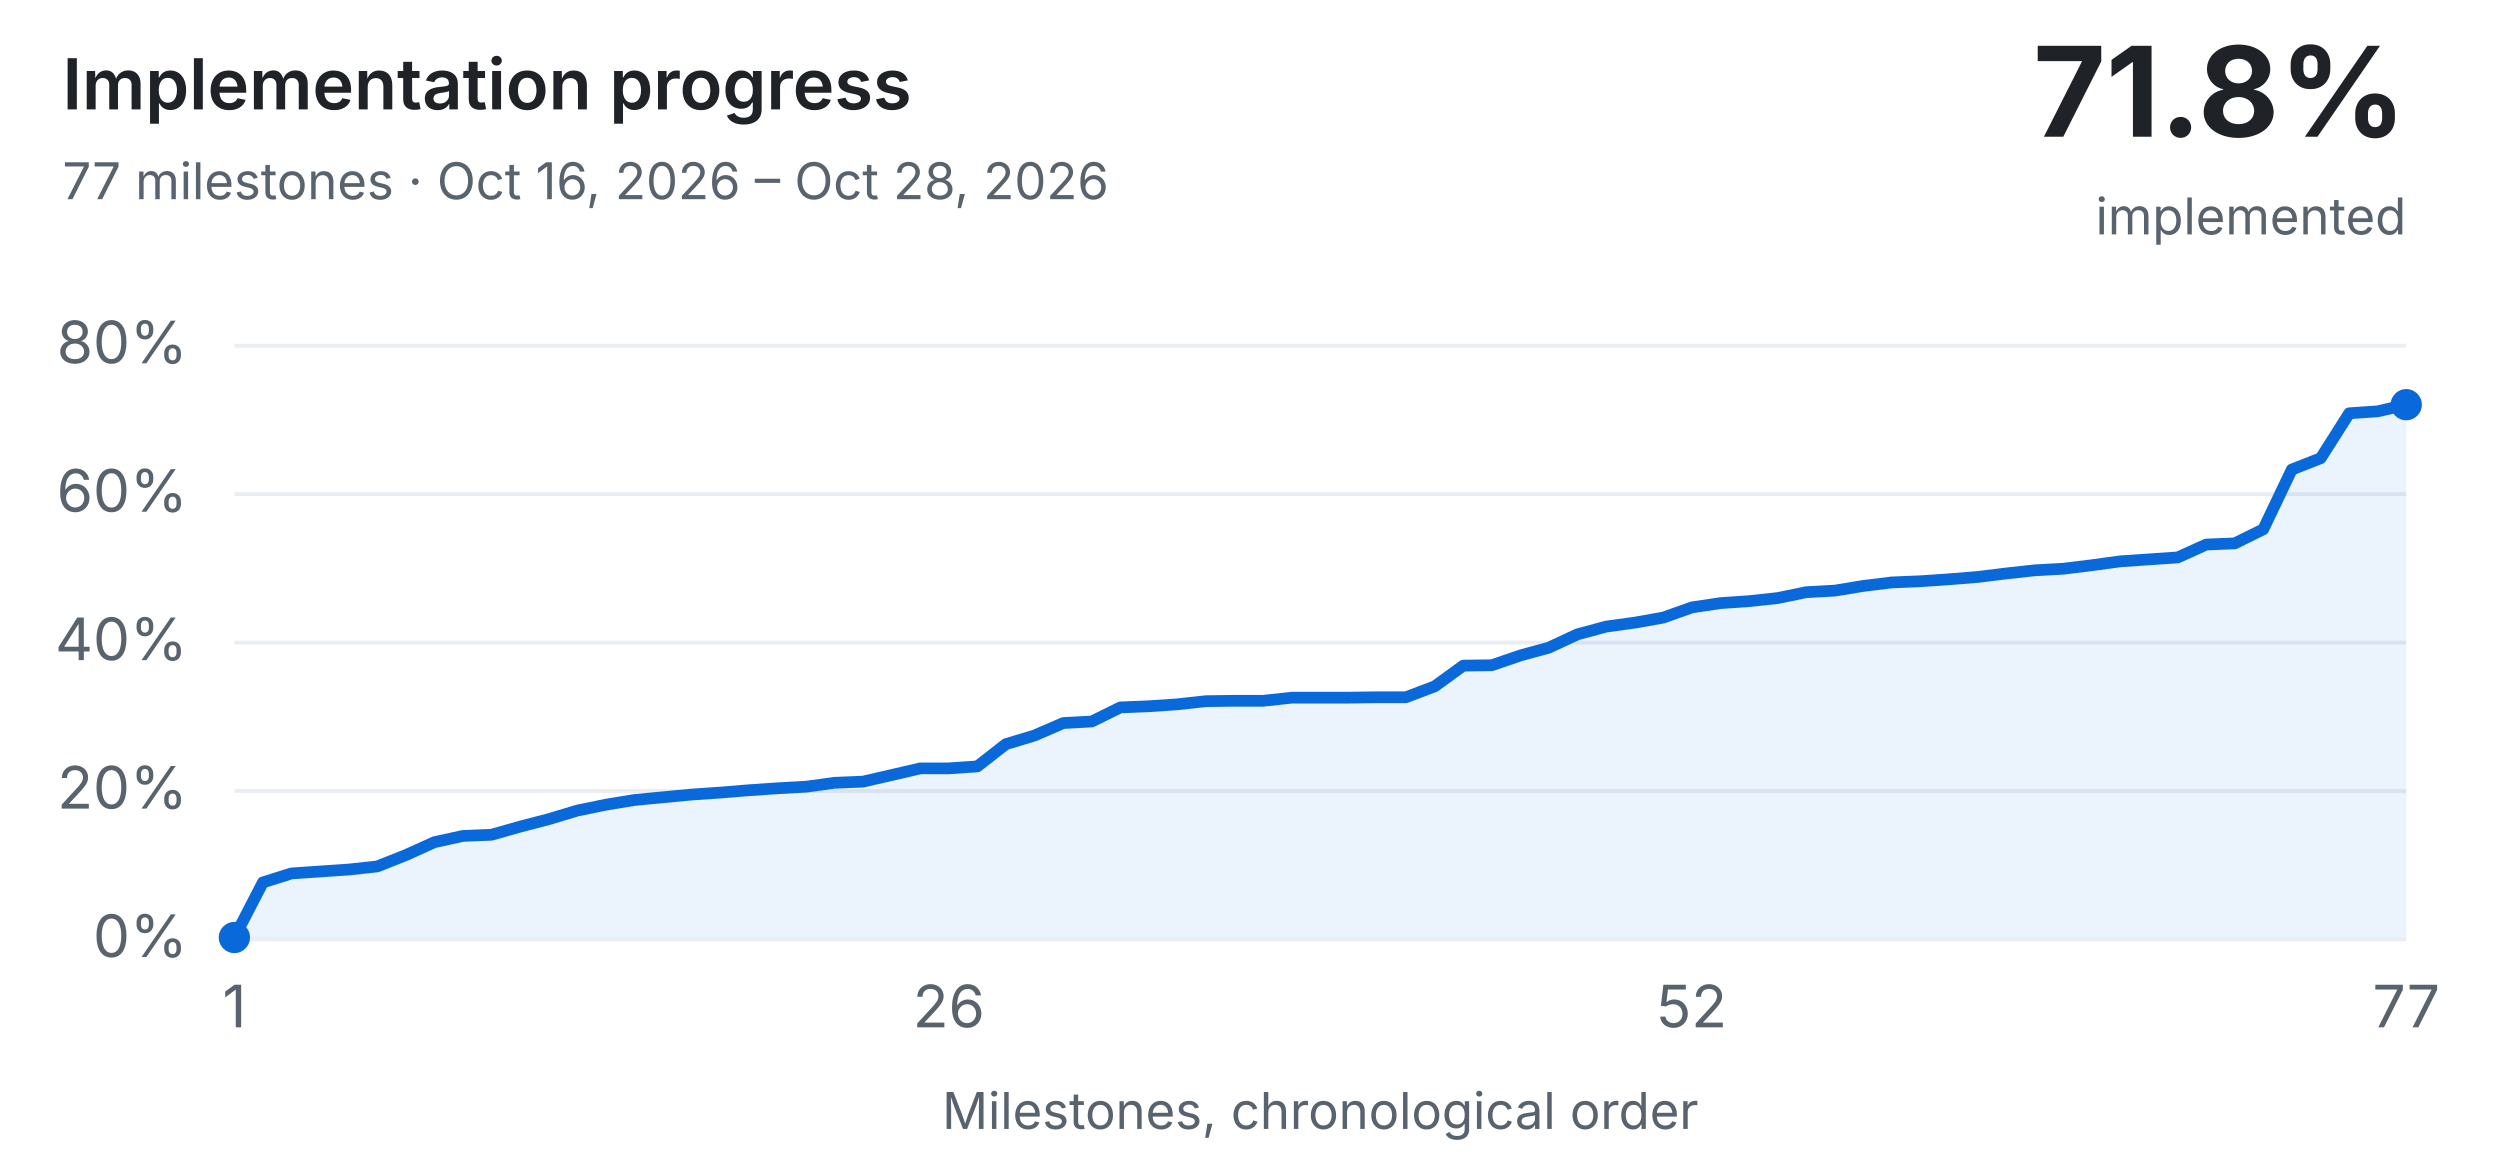
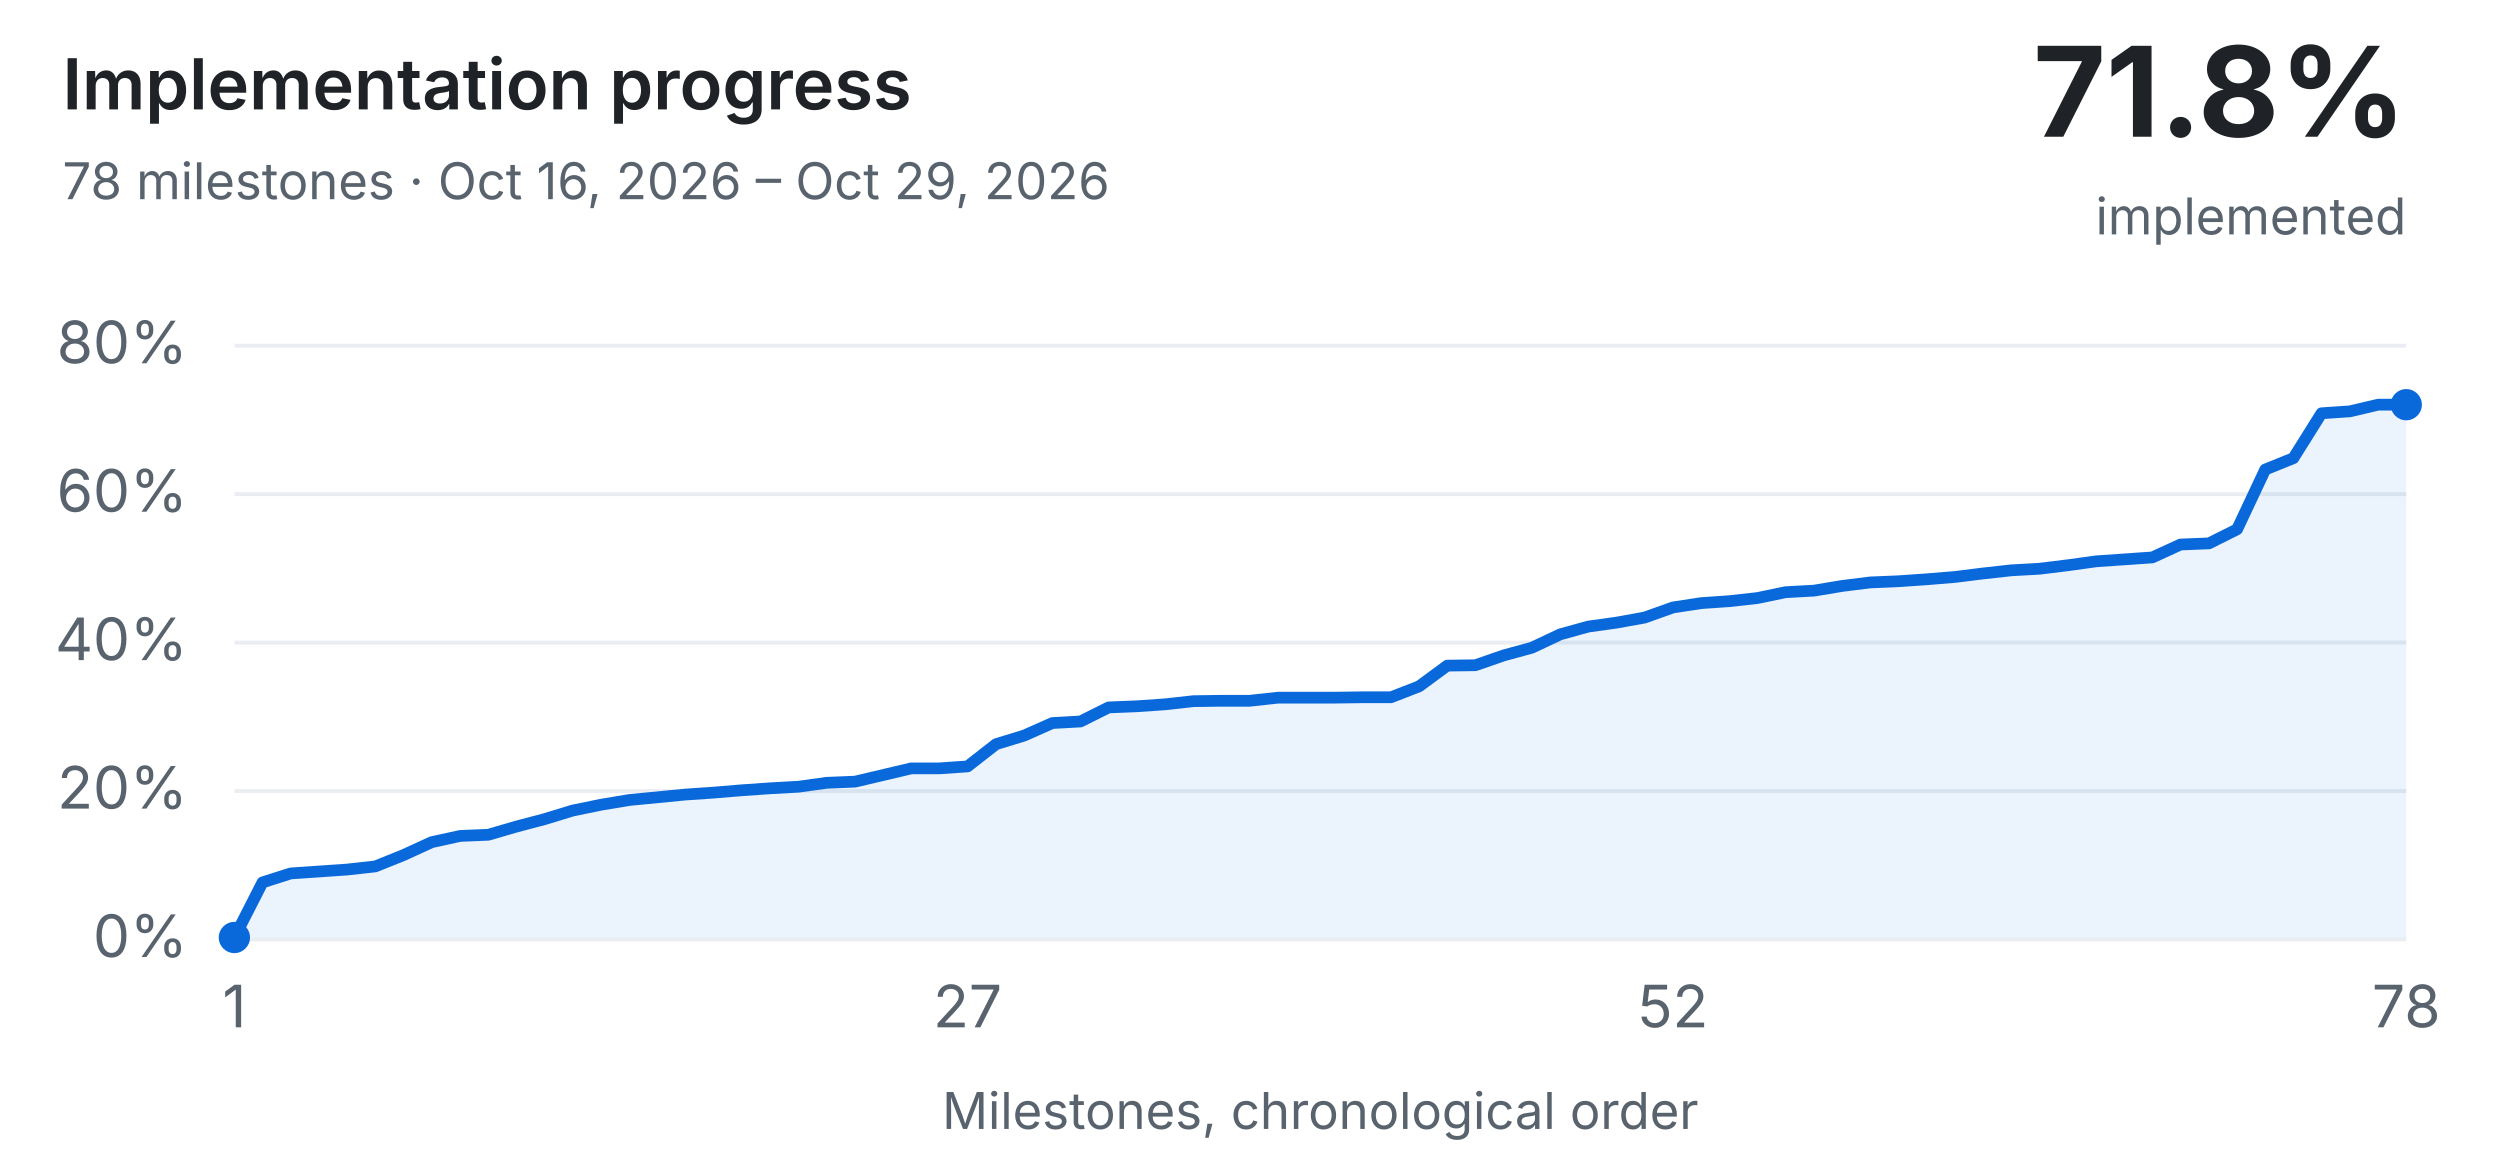
<svg xmlns="http://www.w3.org/2000/svg" width="640" height="300" viewBox="0 0 640 300" role="img" aria-labelledby="history-title history-description">
  <style>text{font:13px system-ui,-apple-system,Segoe UI,sans-serif;fill:#1f2328}.dim{fill:#59636e}.bg{fill:#eaeef2}.done{fill:#1a7f37}.part{fill:#d4a72c}.unchecked{fill:#0969da}@media (prefers-color-scheme:dark){text{fill:#e6edf3}.dim{fill:#9198a1}.bg{fill:#30363d}.done{fill:#3fb950}}</style>
  <style>
  .history-heading{font-size:18px;font-weight:600}
  .history-value{font-size:32px;font-weight:650}
  .history-axis{font-size:15px}
  .history-line{fill:none;stroke:#0969da;stroke-width:3;stroke-linecap:round;stroke-linejoin:round}
  .history-point,.history-area{fill:#0969da}
  .history-area{fill-opacity:.08}
  @media (prefers-color-scheme:dark){.history-line{stroke:#58a6ff}.history-point,.history-area{fill:#58a6ff}}
</style>
  <text class="history-heading" x="16" y="28">Implementation progress</text>
-   <text class="dim" x="16" y="51">77 milestones · Oct 16, 2026 – Oct 28, 2026</text>
+   <text class="dim" x="16" y="51">78 milestones · Oct 16, 2026 – Oct 29, 2026</text>
  <text class="history-value" x="616" y="35" text-anchor="end">71.8%</text>
  <text class="dim" x="616" y="60" text-anchor="end">implemented</text>
  <rect class="bg" x="60" y="240.0" width="556" height="1" />
  <text class="dim history-axis" x="48" y="245.0" text-anchor="end">0%</text>
  <rect class="bg" x="60" y="202.0" width="556" height="1" />
  <text class="dim history-axis" x="48" y="207.0" text-anchor="end">20%</text>
  <rect class="bg" x="60" y="164.0" width="556" height="1" />
  <text class="dim history-axis" x="48" y="169.0" text-anchor="end">40%</text>
  <rect class="bg" x="60" y="126.0" width="556" height="1" />
  <text class="dim history-axis" x="48" y="131.0" text-anchor="end">60%</text>
  <rect class="bg" x="60" y="88.0" width="556" height="1" />
  <text class="dim history-axis" x="48" y="93.0" text-anchor="end">80%</text>
-   <polygon class="history-area" points="60.0,240 60.0,240.0 67.3,225.9 74.6,223.6 81.9,223.1 89.3,222.6 96.6,221.8 103.9,218.9 111.2,215.6 118.5,214.0 125.8,213.7 133.2,211.6 140.5,209.7 147.8,207.5 155.1,206.0 162.4,204.8 169.7,204.1 177.1,203.4 184.4,202.9 191.7,202.3 199.0,201.8 206.3,201.4 213.6,200.4 220.9,200.1 228.3,198.4 235.6,196.7 242.9,196.7 250.2,196.2 257.5,190.5 264.8,188.3 272.2,185.1 279.5,184.7 286.8,181.1 294.1,180.8 301.4,180.3 308.7,179.5 316.1,179.4 323.4,179.4 330.7,178.6 338.0,178.6 345.3,178.6 352.6,178.5 359.9,178.5 367.3,175.7 374.6,170.4 381.9,170.3 389.2,167.8 396.5,165.8 403.8,162.4 411.2,160.4 418.5,159.4 425.8,158.1 433.1,155.5 440.4,154.4 447.7,153.9 455.1,153.1 462.4,151.6 469.7,151.2 477.0,150.0 484.3,149.1 491.6,148.8 498.9,148.3 506.3,147.7 513.6,146.8 520.9,146.0 528.2,145.6 535.5,144.7 542.8,143.7 550.2,143.2 557.5,142.7 564.8,139.4 572.1,139.1 579.4,135.5 586.7,120.2 594.1,117.3 601.4,105.8 608.7,105.3 616.0,103.6 616.0,240" />
-   <polyline class="history-line" points="60.0,240.0 67.3,225.9 74.6,223.6 81.9,223.1 89.3,222.6 96.6,221.8 103.9,218.9 111.2,215.6 118.5,214.0 125.8,213.7 133.2,211.6 140.5,209.7 147.8,207.5 155.1,206.0 162.4,204.8 169.7,204.1 177.1,203.4 184.4,202.9 191.7,202.3 199.0,201.8 206.3,201.4 213.6,200.4 220.9,200.1 228.3,198.4 235.6,196.7 242.9,196.7 250.2,196.2 257.5,190.5 264.8,188.3 272.2,185.1 279.5,184.7 286.8,181.1 294.1,180.8 301.4,180.3 308.7,179.5 316.1,179.4 323.4,179.4 330.7,178.6 338.0,178.6 345.3,178.6 352.6,178.5 359.9,178.5 367.3,175.7 374.6,170.4 381.9,170.3 389.2,167.8 396.5,165.8 403.8,162.4 411.2,160.4 418.5,159.4 425.8,158.1 433.1,155.5 440.4,154.4 447.7,153.9 455.1,153.1 462.4,151.6 469.7,151.2 477.0,150.0 484.3,149.1 491.6,148.8 498.9,148.3 506.3,147.7 513.6,146.8 520.9,146.0 528.2,145.6 535.5,144.7 542.8,143.7 550.2,143.2 557.5,142.7 564.8,139.4 572.1,139.1 579.4,135.5 586.7,120.2 594.1,117.3 601.4,105.8 608.7,105.3 616.0,103.6" />
+   <polygon class="history-area" points="60.0,240 60.0,240.0 67.2,225.9 74.4,223.6 81.7,223.1 88.9,222.6 96.1,221.8 103.3,218.9 110.5,215.6 117.8,214.0 125.0,213.7 132.2,211.6 139.4,209.7 146.6,207.5 153.9,206.0 161.1,204.8 168.3,204.1 175.5,203.4 182.8,202.9 190.0,202.3 197.2,201.8 204.4,201.4 211.6,200.4 218.9,200.1 226.1,198.4 233.3,196.7 240.5,196.7 247.7,196.2 255.0,190.5 262.2,188.3 269.4,185.1 276.6,184.7 283.8,181.1 291.1,180.8 298.3,180.3 305.5,179.5 312.7,179.4 319.9,179.4 327.2,178.6 334.4,178.6 341.6,178.6 348.8,178.5 356.1,178.5 363.3,175.7 370.5,170.4 377.7,170.3 384.9,167.8 392.2,165.8 399.4,162.4 406.6,160.4 413.8,159.4 421.0,158.1 428.3,155.5 435.5,154.4 442.7,153.9 449.9,153.1 457.1,151.6 464.4,151.2 471.6,150.0 478.8,149.1 486.0,148.8 493.2,148.3 500.5,147.7 507.7,146.8 514.9,146.0 522.1,145.6 529.4,144.7 536.6,143.7 543.8,143.2 551.0,142.7 558.2,139.4 565.5,139.1 572.7,135.5 579.9,120.2 587.1,117.3 594.3,105.8 601.6,105.3 608.8,103.6 616.0,103.6 616.0,240" />
+   <polyline class="history-line" points="60.0,240.0 67.2,225.9 74.4,223.6 81.7,223.1 88.9,222.6 96.1,221.8 103.3,218.9 110.5,215.6 117.8,214.0 125.0,213.7 132.2,211.6 139.4,209.7 146.6,207.5 153.9,206.0 161.1,204.8 168.3,204.1 175.5,203.4 182.8,202.9 190.0,202.3 197.2,201.8 204.4,201.4 211.6,200.4 218.9,200.1 226.1,198.4 233.3,196.7 240.5,196.7 247.7,196.2 255.0,190.5 262.2,188.3 269.4,185.1 276.6,184.7 283.8,181.1 291.1,180.8 298.3,180.3 305.5,179.5 312.7,179.4 319.9,179.4 327.2,178.6 334.4,178.6 341.6,178.6 348.8,178.5 356.1,178.5 363.3,175.7 370.5,170.4 377.7,170.3 384.9,167.8 392.2,165.8 399.4,162.4 406.6,160.4 413.8,159.4 421.0,158.1 428.3,155.5 435.5,154.4 442.7,153.9 449.9,153.1 457.1,151.6 464.4,151.2 471.6,150.0 478.8,149.1 486.0,148.8 493.2,148.3 500.5,147.7 507.7,146.8 514.9,146.0 522.1,145.6 529.4,144.7 536.6,143.7 543.8,143.2 551.0,142.7 558.2,139.4 565.5,139.1 572.7,135.5 579.9,120.2 587.1,117.3 594.3,105.8 601.6,105.3 608.8,103.6 616.0,103.6" />
  <circle class="history-point" cx="60.0" cy="240.0" r="4" />
-   <circle fill="transparent" cx="67.3" cy="225.9" r="3" />
-   <circle fill="transparent" cx="74.6" cy="223.6" r="3" />
-   <circle fill="transparent" cx="81.9" cy="223.1" r="3" />
-   <circle fill="transparent" cx="89.3" cy="222.6" r="3" />
-   <circle fill="transparent" cx="96.6" cy="221.8" r="3" />
-   <circle fill="transparent" cx="103.9" cy="218.9" r="3" />
-   <circle fill="transparent" cx="111.2" cy="215.6" r="3" />
-   <circle fill="transparent" cx="118.5" cy="214.0" r="3" />
-   <circle fill="transparent" cx="125.8" cy="213.7" r="3" />
-   <circle fill="transparent" cx="133.2" cy="211.6" r="3" />
-   <circle fill="transparent" cx="140.5" cy="209.7" r="3" />
-   <circle fill="transparent" cx="147.8" cy="207.5" r="3" />
-   <circle fill="transparent" cx="155.1" cy="206.0" r="3" />
-   <circle fill="transparent" cx="162.4" cy="204.8" r="3" />
-   <circle fill="transparent" cx="169.7" cy="204.1" r="3" />
-   <circle fill="transparent" cx="177.1" cy="203.4" r="3" />
-   <circle fill="transparent" cx="184.4" cy="202.9" r="3" />
-   <circle fill="transparent" cx="191.7" cy="202.3" r="3" />
-   <circle fill="transparent" cx="199.0" cy="201.8" r="3" />
-   <circle fill="transparent" cx="206.3" cy="201.4" r="3" />
-   <circle fill="transparent" cx="213.6" cy="200.4" r="3" />
-   <circle fill="transparent" cx="220.9" cy="200.1" r="3" />
-   <circle fill="transparent" cx="228.3" cy="198.4" r="3" />
-   <circle fill="transparent" cx="235.6" cy="196.7" r="3" />
-   <circle fill="transparent" cx="242.9" cy="196.7" r="3" />
-   <circle fill="transparent" cx="250.2" cy="196.2" r="3" />
-   <circle fill="transparent" cx="257.5" cy="190.5" r="3" />
-   <circle fill="transparent" cx="264.8" cy="188.3" r="3" />
-   <circle fill="transparent" cx="272.2" cy="185.1" r="3" />
-   <circle fill="transparent" cx="279.5" cy="184.7" r="3" />
-   <circle fill="transparent" cx="286.8" cy="181.1" r="3" />
-   <circle fill="transparent" cx="294.1" cy="180.8" r="3" />
-   <circle fill="transparent" cx="301.4" cy="180.3" r="3" />
-   <circle fill="transparent" cx="308.7" cy="179.5" r="3" />
-   <circle fill="transparent" cx="316.1" cy="179.4" r="3" />
-   <circle fill="transparent" cx="323.4" cy="179.4" r="3" />
-   <circle fill="transparent" cx="330.7" cy="178.6" r="3" />
-   <circle fill="transparent" cx="338.0" cy="178.6" r="3" />
-   <circle fill="transparent" cx="345.3" cy="178.6" r="3" />
-   <circle fill="transparent" cx="352.6" cy="178.5" r="3" />
-   <circle fill="transparent" cx="359.9" cy="178.5" r="3" />
-   <circle fill="transparent" cx="367.3" cy="175.7" r="3" />
-   <circle fill="transparent" cx="374.6" cy="170.4" r="3" />
-   <circle fill="transparent" cx="381.9" cy="170.3" r="3" />
-   <circle fill="transparent" cx="389.2" cy="167.8" r="3" />
-   <circle fill="transparent" cx="396.5" cy="165.8" r="3" />
-   <circle fill="transparent" cx="403.8" cy="162.4" r="3" />
-   <circle fill="transparent" cx="411.2" cy="160.4" r="3" />
-   <circle fill="transparent" cx="418.5" cy="159.4" r="3" />
-   <circle fill="transparent" cx="425.8" cy="158.1" r="3" />
-   <circle fill="transparent" cx="433.1" cy="155.5" r="3" />
-   <circle fill="transparent" cx="440.4" cy="154.4" r="3" />
-   <circle fill="transparent" cx="447.7" cy="153.9" r="3" />
-   <circle fill="transparent" cx="455.1" cy="153.1" r="3" />
-   <circle fill="transparent" cx="462.4" cy="151.6" r="3" />
-   <circle fill="transparent" cx="469.7" cy="151.2" r="3" />
-   <circle fill="transparent" cx="477.0" cy="150.0" r="3" />
-   <circle fill="transparent" cx="484.3" cy="149.1" r="3" />
-   <circle fill="transparent" cx="491.6" cy="148.8" r="3" />
-   <circle fill="transparent" cx="498.9" cy="148.3" r="3" />
-   <circle fill="transparent" cx="506.3" cy="147.7" r="3" />
-   <circle fill="transparent" cx="513.6" cy="146.8" r="3" />
-   <circle fill="transparent" cx="520.9" cy="146.0" r="3" />
-   <circle fill="transparent" cx="528.2" cy="145.6" r="3" />
-   <circle fill="transparent" cx="535.5" cy="144.7" r="3" />
-   <circle fill="transparent" cx="542.8" cy="143.7" r="3" />
-   <circle fill="transparent" cx="550.2" cy="143.2" r="3" />
-   <circle fill="transparent" cx="557.5" cy="142.7" r="3" />
-   <circle fill="transparent" cx="564.8" cy="139.4" r="3" />
-   <circle fill="transparent" cx="572.1" cy="139.1" r="3" />
-   <circle fill="transparent" cx="579.4" cy="135.5" r="3" />
-   <circle fill="transparent" cx="586.7" cy="120.2" r="3" />
-   <circle fill="transparent" cx="594.1" cy="117.3" r="3" />
-   <circle fill="transparent" cx="601.4" cy="105.8" r="3" />
-   <circle fill="transparent" cx="608.7" cy="105.3" r="3" />
+   <circle fill="transparent" cx="67.2" cy="225.9" r="3" />
+   <circle fill="transparent" cx="74.4" cy="223.6" r="3" />
+   <circle fill="transparent" cx="81.7" cy="223.1" r="3" />
+   <circle fill="transparent" cx="88.9" cy="222.6" r="3" />
+   <circle fill="transparent" cx="96.1" cy="221.8" r="3" />
+   <circle fill="transparent" cx="103.3" cy="218.9" r="3" />
+   <circle fill="transparent" cx="110.5" cy="215.6" r="3" />
+   <circle fill="transparent" cx="117.8" cy="214.0" r="3" />
+   <circle fill="transparent" cx="125.0" cy="213.7" r="3" />
+   <circle fill="transparent" cx="132.2" cy="211.6" r="3" />
+   <circle fill="transparent" cx="139.4" cy="209.7" r="3" />
+   <circle fill="transparent" cx="146.6" cy="207.5" r="3" />
+   <circle fill="transparent" cx="153.9" cy="206.0" r="3" />
+   <circle fill="transparent" cx="161.1" cy="204.8" r="3" />
+   <circle fill="transparent" cx="168.3" cy="204.1" r="3" />
+   <circle fill="transparent" cx="175.5" cy="203.4" r="3" />
+   <circle fill="transparent" cx="182.8" cy="202.9" r="3" />
+   <circle fill="transparent" cx="190.0" cy="202.3" r="3" />
+   <circle fill="transparent" cx="197.2" cy="201.8" r="3" />
+   <circle fill="transparent" cx="204.4" cy="201.4" r="3" />
+   <circle fill="transparent" cx="211.6" cy="200.4" r="3" />
+   <circle fill="transparent" cx="218.9" cy="200.1" r="3" />
+   <circle fill="transparent" cx="226.1" cy="198.4" r="3" />
+   <circle fill="transparent" cx="233.3" cy="196.7" r="3" />
+   <circle fill="transparent" cx="240.5" cy="196.7" r="3" />
+   <circle fill="transparent" cx="247.7" cy="196.2" r="3" />
+   <circle fill="transparent" cx="255.0" cy="190.5" r="3" />
+   <circle fill="transparent" cx="262.2" cy="188.3" r="3" />
+   <circle fill="transparent" cx="269.4" cy="185.1" r="3" />
+   <circle fill="transparent" cx="276.6" cy="184.7" r="3" />
+   <circle fill="transparent" cx="283.8" cy="181.1" r="3" />
+   <circle fill="transparent" cx="291.1" cy="180.8" r="3" />
+   <circle fill="transparent" cx="298.3" cy="180.3" r="3" />
+   <circle fill="transparent" cx="305.5" cy="179.5" r="3" />
+   <circle fill="transparent" cx="312.7" cy="179.4" r="3" />
+   <circle fill="transparent" cx="319.9" cy="179.4" r="3" />
+   <circle fill="transparent" cx="327.2" cy="178.6" r="3" />
+   <circle fill="transparent" cx="334.4" cy="178.6" r="3" />
+   <circle fill="transparent" cx="341.6" cy="178.6" r="3" />
+   <circle fill="transparent" cx="348.8" cy="178.5" r="3" />
+   <circle fill="transparent" cx="356.1" cy="178.5" r="3" />
+   <circle fill="transparent" cx="363.3" cy="175.7" r="3" />
+   <circle fill="transparent" cx="370.5" cy="170.4" r="3" />
+   <circle fill="transparent" cx="377.7" cy="170.3" r="3" />
+   <circle fill="transparent" cx="384.9" cy="167.8" r="3" />
+   <circle fill="transparent" cx="392.2" cy="165.8" r="3" />
+   <circle fill="transparent" cx="399.4" cy="162.4" r="3" />
+   <circle fill="transparent" cx="406.6" cy="160.4" r="3" />
+   <circle fill="transparent" cx="413.8" cy="159.4" r="3" />
+   <circle fill="transparent" cx="421.0" cy="158.1" r="3" />
+   <circle fill="transparent" cx="428.3" cy="155.5" r="3" />
+   <circle fill="transparent" cx="435.5" cy="154.4" r="3" />
+   <circle fill="transparent" cx="442.7" cy="153.9" r="3" />
+   <circle fill="transparent" cx="449.9" cy="153.1" r="3" />
+   <circle fill="transparent" cx="457.1" cy="151.6" r="3" />
+   <circle fill="transparent" cx="464.4" cy="151.2" r="3" />
+   <circle fill="transparent" cx="471.6" cy="150.0" r="3" />
+   <circle fill="transparent" cx="478.8" cy="149.1" r="3" />
+   <circle fill="transparent" cx="486.0" cy="148.8" r="3" />
+   <circle fill="transparent" cx="493.2" cy="148.3" r="3" />
+   <circle fill="transparent" cx="500.5" cy="147.7" r="3" />
+   <circle fill="transparent" cx="507.7" cy="146.8" r="3" />
+   <circle fill="transparent" cx="514.9" cy="146.0" r="3" />
+   <circle fill="transparent" cx="522.1" cy="145.6" r="3" />
+   <circle fill="transparent" cx="529.4" cy="144.7" r="3" />
+   <circle fill="transparent" cx="536.6" cy="143.7" r="3" />
+   <circle fill="transparent" cx="543.8" cy="143.2" r="3" />
+   <circle fill="transparent" cx="551.0" cy="142.7" r="3" />
+   <circle fill="transparent" cx="558.2" cy="139.4" r="3" />
+   <circle fill="transparent" cx="565.5" cy="139.1" r="3" />
+   <circle fill="transparent" cx="572.7" cy="135.5" r="3" />
+   <circle fill="transparent" cx="579.9" cy="120.2" r="3" />
+   <circle fill="transparent" cx="587.1" cy="117.3" r="3" />
+   <circle fill="transparent" cx="594.3" cy="105.8" r="3" />
+   <circle fill="transparent" cx="601.6" cy="105.3" r="3" />
+   <circle fill="transparent" cx="608.8" cy="103.6" r="3" />
  <circle class="history-point" cx="616.0" cy="103.6" r="4" />
  <text class="dim history-axis" x="60.0" y="263" text-anchor="middle">1</text>
-   <text class="dim history-axis" x="242.9" y="263" text-anchor="middle">26</text>
-   <text class="dim history-axis" x="433.1" y="263" text-anchor="middle">52</text>
-   <text class="dim history-axis" x="616.0" y="263" text-anchor="middle">77</text>
+   <text class="dim history-axis" x="247.7" y="263" text-anchor="middle">27</text>
+   <text class="dim history-axis" x="428.3" y="263" text-anchor="middle">52</text>
+   <text class="dim history-axis" x="616.0" y="263" text-anchor="middle">78</text>
  <text class="dim" x="338" y="289" text-anchor="middle">Milestones, chronological order</text>
</svg>
